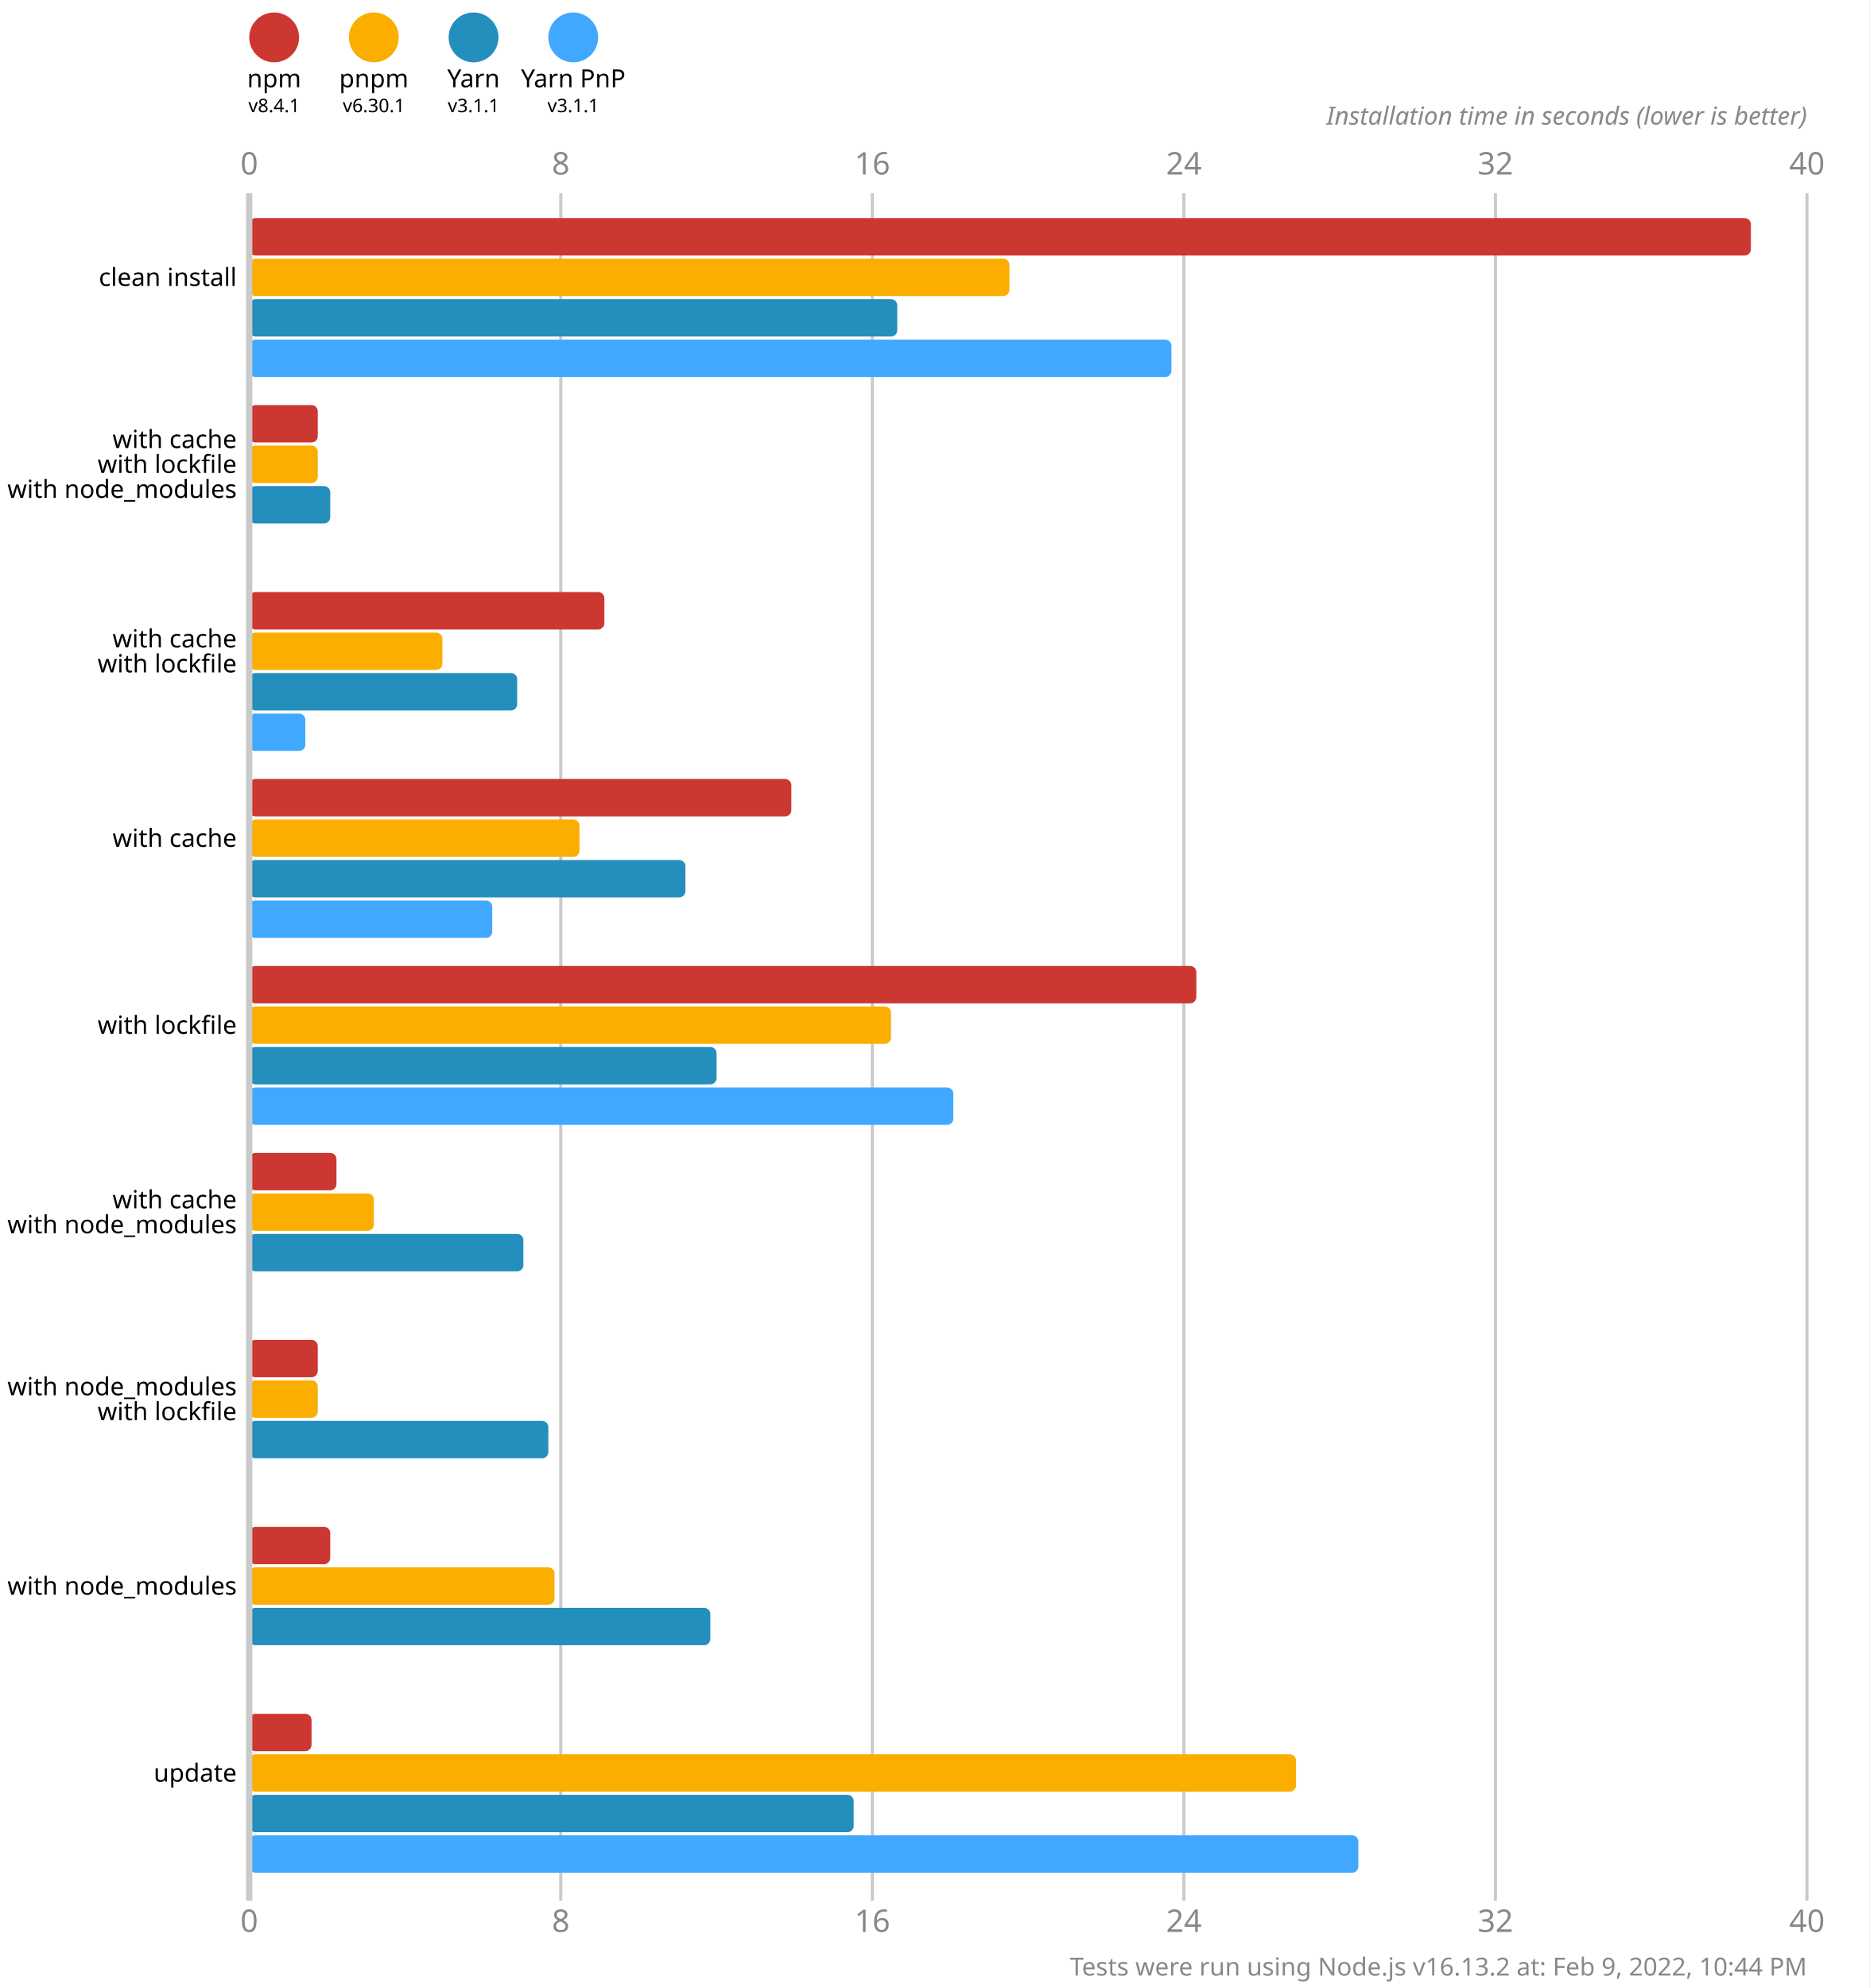
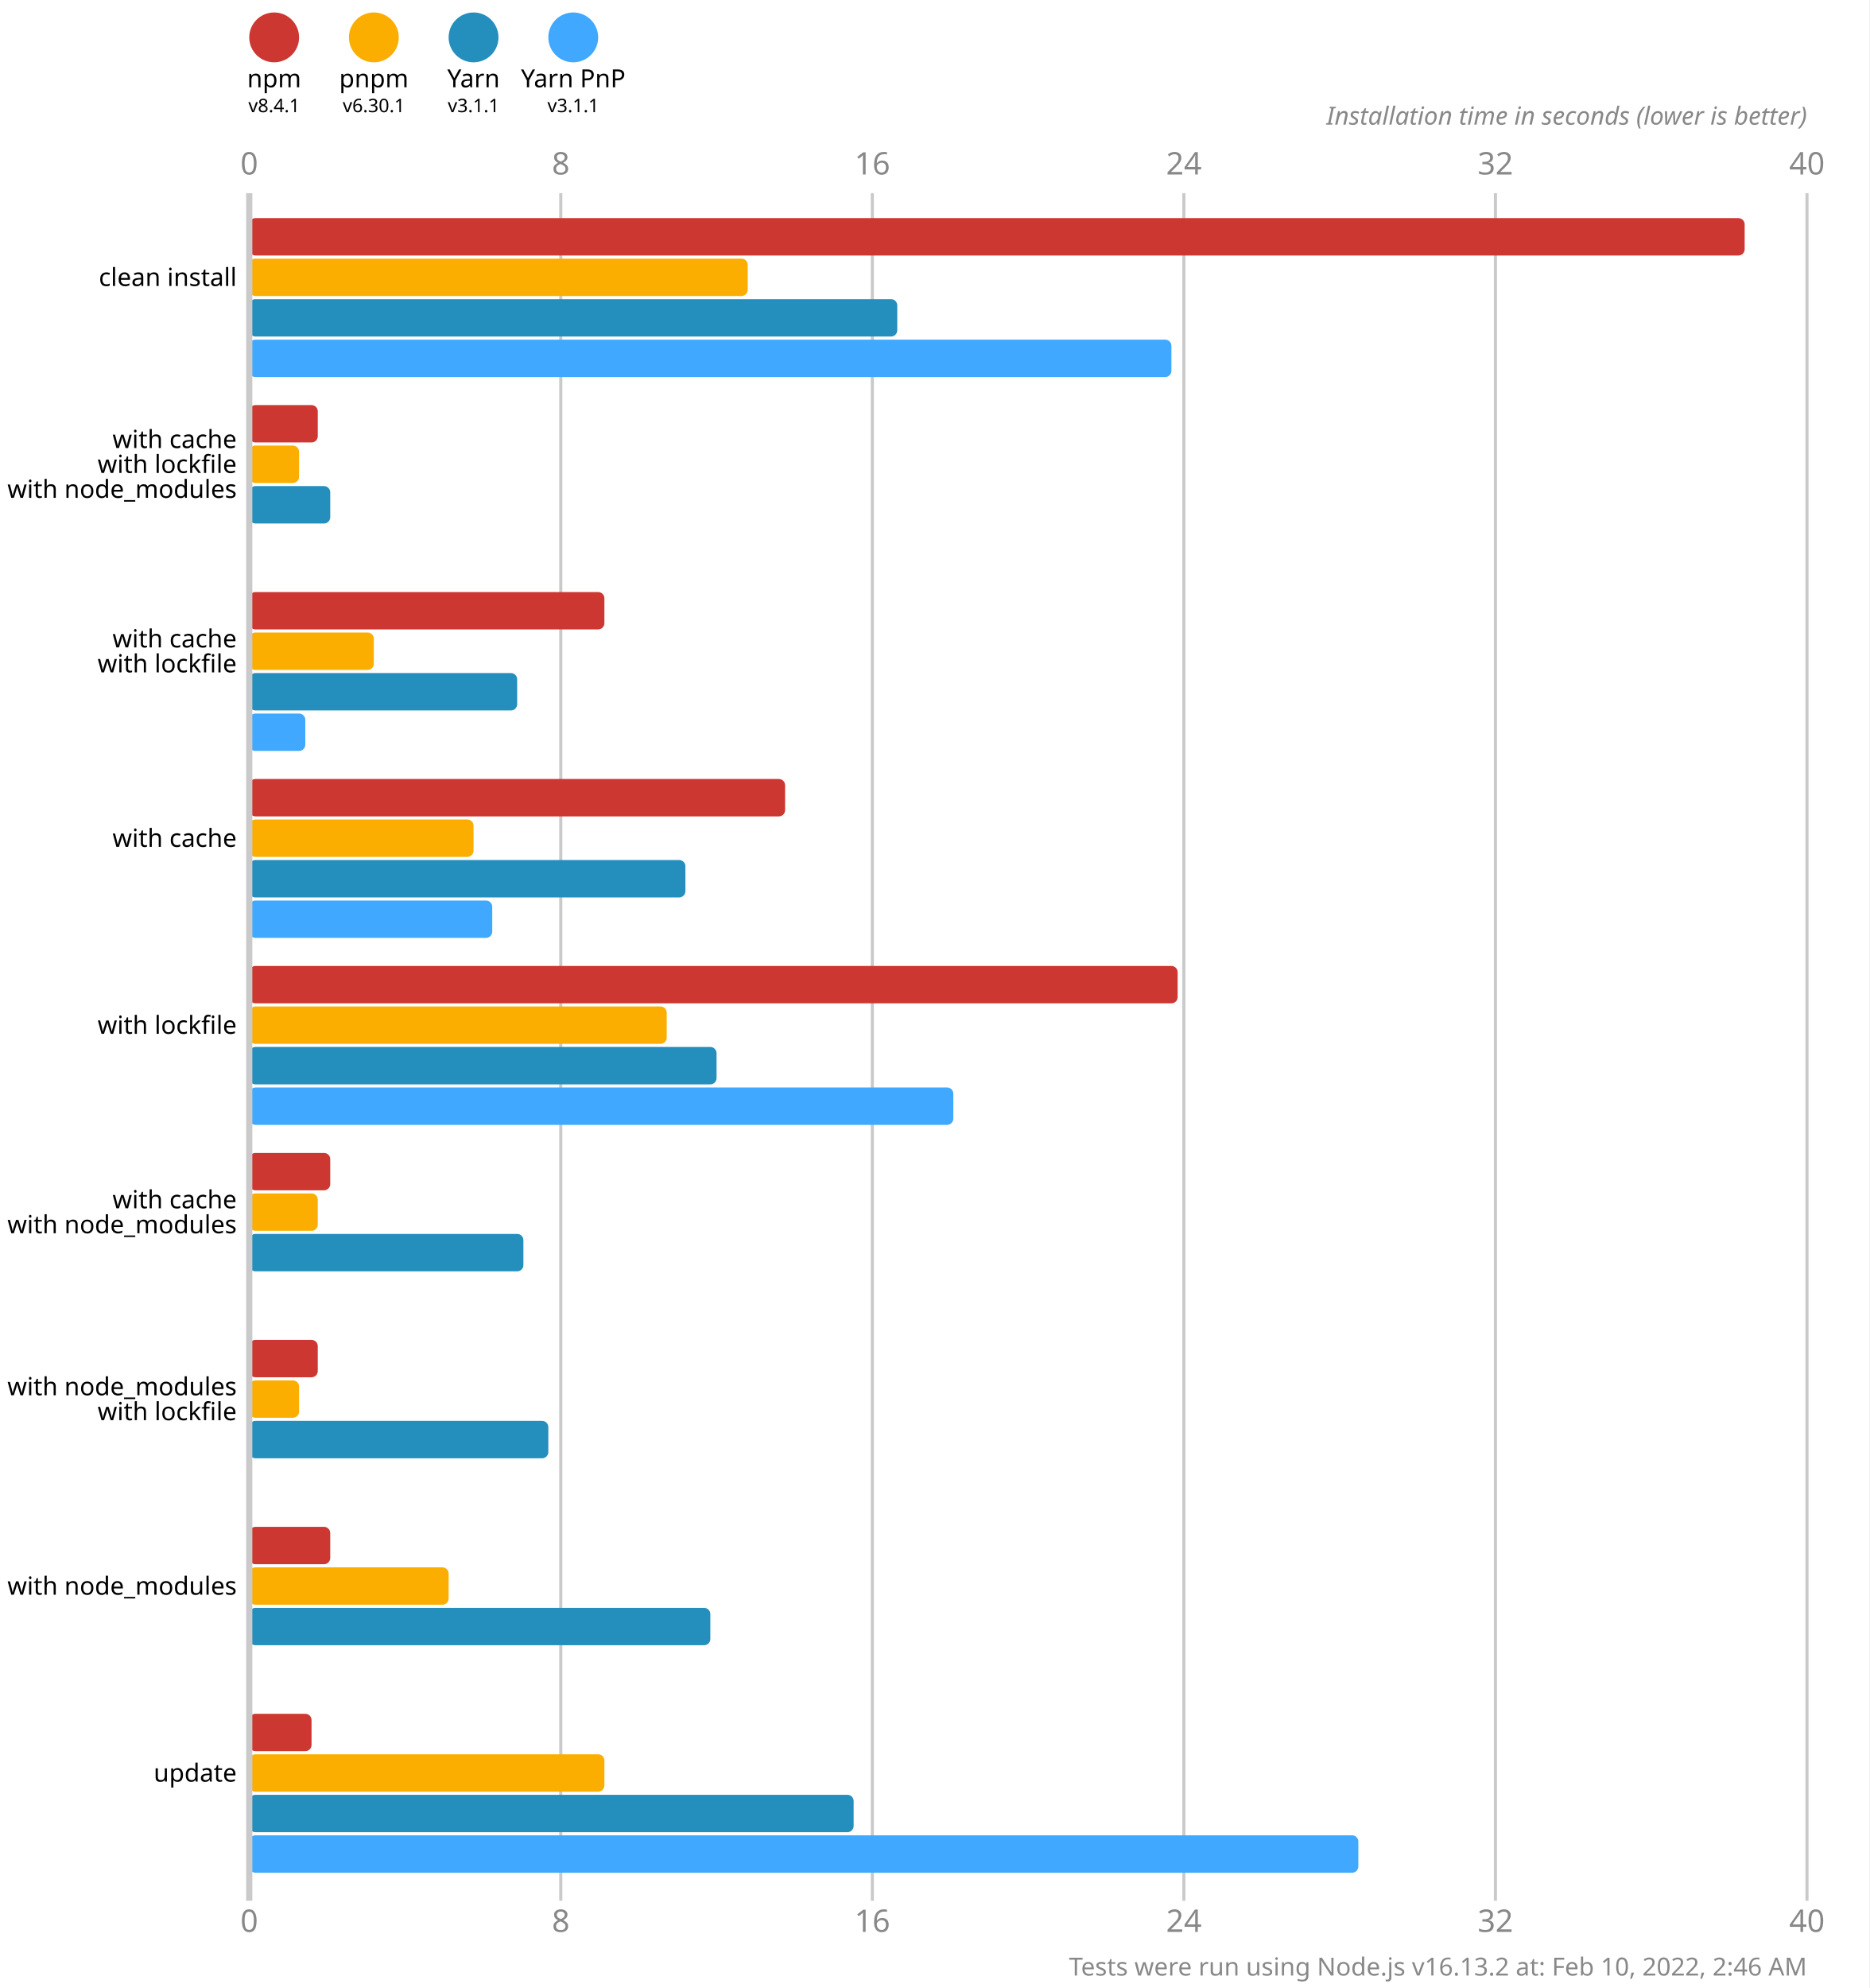
<svg xmlns="http://www.w3.org/2000/svg" version="1.1" viewBox="0 0 300 319">
  <style>
    .font { font-family: sans-serif; }
    .s3 { font-size: 3px; }
    .s4 { font-size: 4px; }
    .s5 { font-size: 5px; }
    .line { stroke: #cacaca; }
    .width { stroke-width: 0.5; }
    .text { fill: #888; }
  </style>
  <rect x="0" y="0" width="300" height="319" fill="#fff" />
  <circle cx="44" cy="6" r="4" fill="#cd3731" />
  <text x="44" y="14" class="font s4" text-anchor="middle">npm</text>
  <text x="44" y="18" class="font s3" text-anchor="middle">v8.4.1</text>
  <circle cx="60" cy="6" r="4" fill="#fbae00" />
  <text x="60" y="14" class="font s4" text-anchor="middle">pnpm</text>
  <text x="60" y="18" class="font s3" text-anchor="middle">v6.30.1</text>
  <circle cx="76" cy="6" r="4" fill="#248ebd" />
  <text x="76" y="14" class="font s4" text-anchor="middle">Yarn</text>
  <text x="76" y="18" class="font s3" text-anchor="middle">v3.1.1</text>
  <circle cx="92" cy="6" r="4" fill="#40a9ff" />
  <text x="92" y="14" class="font s4" text-anchor="middle">Yarn PnP</text>
  <text x="92" y="18" class="font s3" text-anchor="middle">v3.1.1</text>
  <text x="40" y="28" class="font s5 text" text-anchor="middle">0</text>
  <text x="40" y="310" class="font s5 text" text-anchor="middle">0</text>
  <line x1="90" y1="31" x2="90" y2="305" class="line width" />
  <text x="90" y="28" class="font s5 text" text-anchor="middle">8</text>
  <text x="90" y="310" class="font s5 text" text-anchor="middle">8</text>
  <line x1="140" y1="31" x2="140" y2="305" class="line width" />
  <text x="140" y="28" class="font s5 text" text-anchor="middle">16</text>
  <text x="140" y="310" class="font s5 text" text-anchor="middle">16</text>
  <line x1="190" y1="31" x2="190" y2="305" class="line width" />
  <text x="190" y="28" class="font s5 text" text-anchor="middle">24</text>
  <text x="190" y="310" class="font s5 text" text-anchor="middle">24</text>
  <line x1="240" y1="31" x2="240" y2="305" class="line width" />
  <text x="240" y="28" class="font s5 text" text-anchor="middle">32</text>
  <text x="240" y="310" class="font s5 text" text-anchor="middle">32</text>
  <line x1="290" y1="31" x2="290" y2="305" class="line width" />
  <text x="290" y="28" class="font s5 text" text-anchor="middle">40</text>
  <text x="290" y="310" class="font s5 text" text-anchor="middle">40</text>
  <text x="290" y="20" class="font s4 text" font-style="italic" text-anchor="end">Installation time in seconds (lower is better)</text>
-   <rect x="40" y="35" width="241" height="6" fill="#cd3731" rx="1" ry="1" />
-   <rect x="40" y="41.5" width="122" height="6" fill="#fbae00" rx="1" ry="1" />
+   <rect x="40" y="35" width="240" height="6" fill="#cd3731" rx="1" ry="1" />
+   <rect x="40" y="41.5" width="80" height="6" fill="#fbae00" rx="1" ry="1" />
  <rect x="40" y="48" width="104" height="6" fill="#248ebd" rx="1" ry="1" />
  <rect x="40" y="54.5" width="148" height="6" fill="#40a9ff" rx="1" ry="1" />
  <rect x="40" y="65" width="11" height="6" fill="#cd3731" rx="1" ry="1" />
-   <rect x="40" y="71.5" width="11" height="6" fill="#fbae00" rx="1" ry="1" />
+   <rect x="40" y="71.5" width="8" height="6" fill="#fbae00" rx="1" ry="1" />
  <rect x="40" y="78" width="13" height="6" fill="#248ebd" rx="1" ry="1" />
  <rect x="40" y="84.5" width="0" height="6" fill="#40a9ff" rx="1" ry="1" />
  <rect x="40" y="95" width="57" height="6" fill="#cd3731" rx="1" ry="1" />
-   <rect x="40" y="101.5" width="31" height="6" fill="#fbae00" rx="1" ry="1" />
+   <rect x="40" y="101.5" width="20" height="6" fill="#fbae00" rx="1" ry="1" />
  <rect x="40" y="108" width="43" height="6" fill="#248ebd" rx="1" ry="1" />
  <rect x="40" y="114.5" width="9" height="6" fill="#40a9ff" rx="1" ry="1" />
-   <rect x="40" y="125" width="87" height="6" fill="#cd3731" rx="1" ry="1" />
-   <rect x="40" y="131.5" width="53" height="6" fill="#fbae00" rx="1" ry="1" />
+   <rect x="40" y="125" width="86" height="6" fill="#cd3731" rx="1" ry="1" />
+   <rect x="40" y="131.5" width="36" height="6" fill="#fbae00" rx="1" ry="1" />
  <rect x="40" y="138" width="70" height="6" fill="#248ebd" rx="1" ry="1" />
  <rect x="40" y="144.5" width="39" height="6" fill="#40a9ff" rx="1" ry="1" />
-   <rect x="40" y="155" width="152" height="6" fill="#cd3731" rx="1" ry="1" />
-   <rect x="40" y="161.5" width="103" height="6" fill="#fbae00" rx="1" ry="1" />
+   <rect x="40" y="155" width="149" height="6" fill="#cd3731" rx="1" ry="1" />
+   <rect x="40" y="161.5" width="67" height="6" fill="#fbae00" rx="1" ry="1" />
  <rect x="40" y="168" width="75" height="6" fill="#248ebd" rx="1" ry="1" />
  <rect x="40" y="174.5" width="113" height="6" fill="#40a9ff" rx="1" ry="1" />
-   <rect x="40" y="185" width="14" height="6" fill="#cd3731" rx="1" ry="1" />
-   <rect x="40" y="191.5" width="20" height="6" fill="#fbae00" rx="1" ry="1" />
+   <rect x="40" y="185" width="13" height="6" fill="#cd3731" rx="1" ry="1" />
+   <rect x="40" y="191.5" width="11" height="6" fill="#fbae00" rx="1" ry="1" />
  <rect x="40" y="198" width="44" height="6" fill="#248ebd" rx="1" ry="1" />
  <rect x="40" y="204.5" width="0" height="6" fill="#40a9ff" rx="1" ry="1" />
  <rect x="40" y="215" width="11" height="6" fill="#cd3731" rx="1" ry="1" />
-   <rect x="40" y="221.5" width="11" height="6" fill="#fbae00" rx="1" ry="1" />
+   <rect x="40" y="221.5" width="8" height="6" fill="#fbae00" rx="1" ry="1" />
  <rect x="40" y="228" width="48" height="6" fill="#248ebd" rx="1" ry="1" />
  <rect x="40" y="234.5" width="0" height="6" fill="#40a9ff" rx="1" ry="1" />
  <rect x="40" y="245" width="13" height="6" fill="#cd3731" rx="1" ry="1" />
-   <rect x="40" y="251.5" width="49" height="6" fill="#fbae00" rx="1" ry="1" />
+   <rect x="40" y="251.5" width="32" height="6" fill="#fbae00" rx="1" ry="1" />
  <rect x="40" y="258" width="74" height="6" fill="#248ebd" rx="1" ry="1" />
  <rect x="40" y="264.5" width="0" height="6" fill="#40a9ff" rx="1" ry="1" />
  <rect x="40" y="275" width="10" height="6" fill="#cd3731" rx="1" ry="1" />
-   <rect x="40" y="281.5" width="168" height="6" fill="#fbae00" rx="1" ry="1" />
+   <rect x="40" y="281.5" width="57" height="6" fill="#fbae00" rx="1" ry="1" />
  <rect x="40" y="288" width="97" height="6" fill="#248ebd" rx="1" ry="1" />
  <rect x="40" y="294.5" width="178" height="6" fill="#40a9ff" rx="1" ry="1" />
  <line x1="40" y1="31" x2="40" y2="305" class="line" />
  <text x="38" y="44.5" class="font s4" dominant-baseline="middle" text-anchor="end">clean install</text>
  <text x="38" y="70.5" class="font s4" dominant-baseline="middle" text-anchor="end">with cache</text>
  <text x="38" y="74.5" class="font s4" dominant-baseline="middle" text-anchor="end">with lockfile</text>
  <text x="38" y="78.5" class="font s4" dominant-baseline="middle" text-anchor="end">with node_modules</text>
  <text x="38" y="102.5" class="font s4" dominant-baseline="middle" text-anchor="end">with cache</text>
  <text x="38" y="106.5" class="font s4" dominant-baseline="middle" text-anchor="end">with lockfile</text>
  <text x="38" y="134.5" class="font s4" dominant-baseline="middle" text-anchor="end">with cache</text>
  <text x="38" y="164.5" class="font s4" dominant-baseline="middle" text-anchor="end">with lockfile</text>
  <text x="38" y="192.5" class="font s4" dominant-baseline="middle" text-anchor="end">with cache</text>
  <text x="38" y="196.5" class="font s4" dominant-baseline="middle" text-anchor="end">with node_modules</text>
  <text x="38" y="222.5" class="font s4" dominant-baseline="middle" text-anchor="end">with node_modules</text>
  <text x="38" y="226.5" class="font s4" dominant-baseline="middle" text-anchor="end">with lockfile</text>
  <text x="38" y="254.5" class="font s4" dominant-baseline="middle" text-anchor="end">with node_modules</text>
  <text x="38" y="284.5" class="font s4" dominant-baseline="middle" text-anchor="end">update</text>
-   <text x="290" y="317" class="font s4 text" text-anchor="end">Tests were run using Node.js v16.13.2 at: Feb 9, 2022, 10:44 PM</text>
+   <text x="290" y="317" class="font s4 text" text-anchor="end">Tests were run using Node.js v16.13.2 at: Feb 10, 2022, 2:46 AM</text>
</svg>
